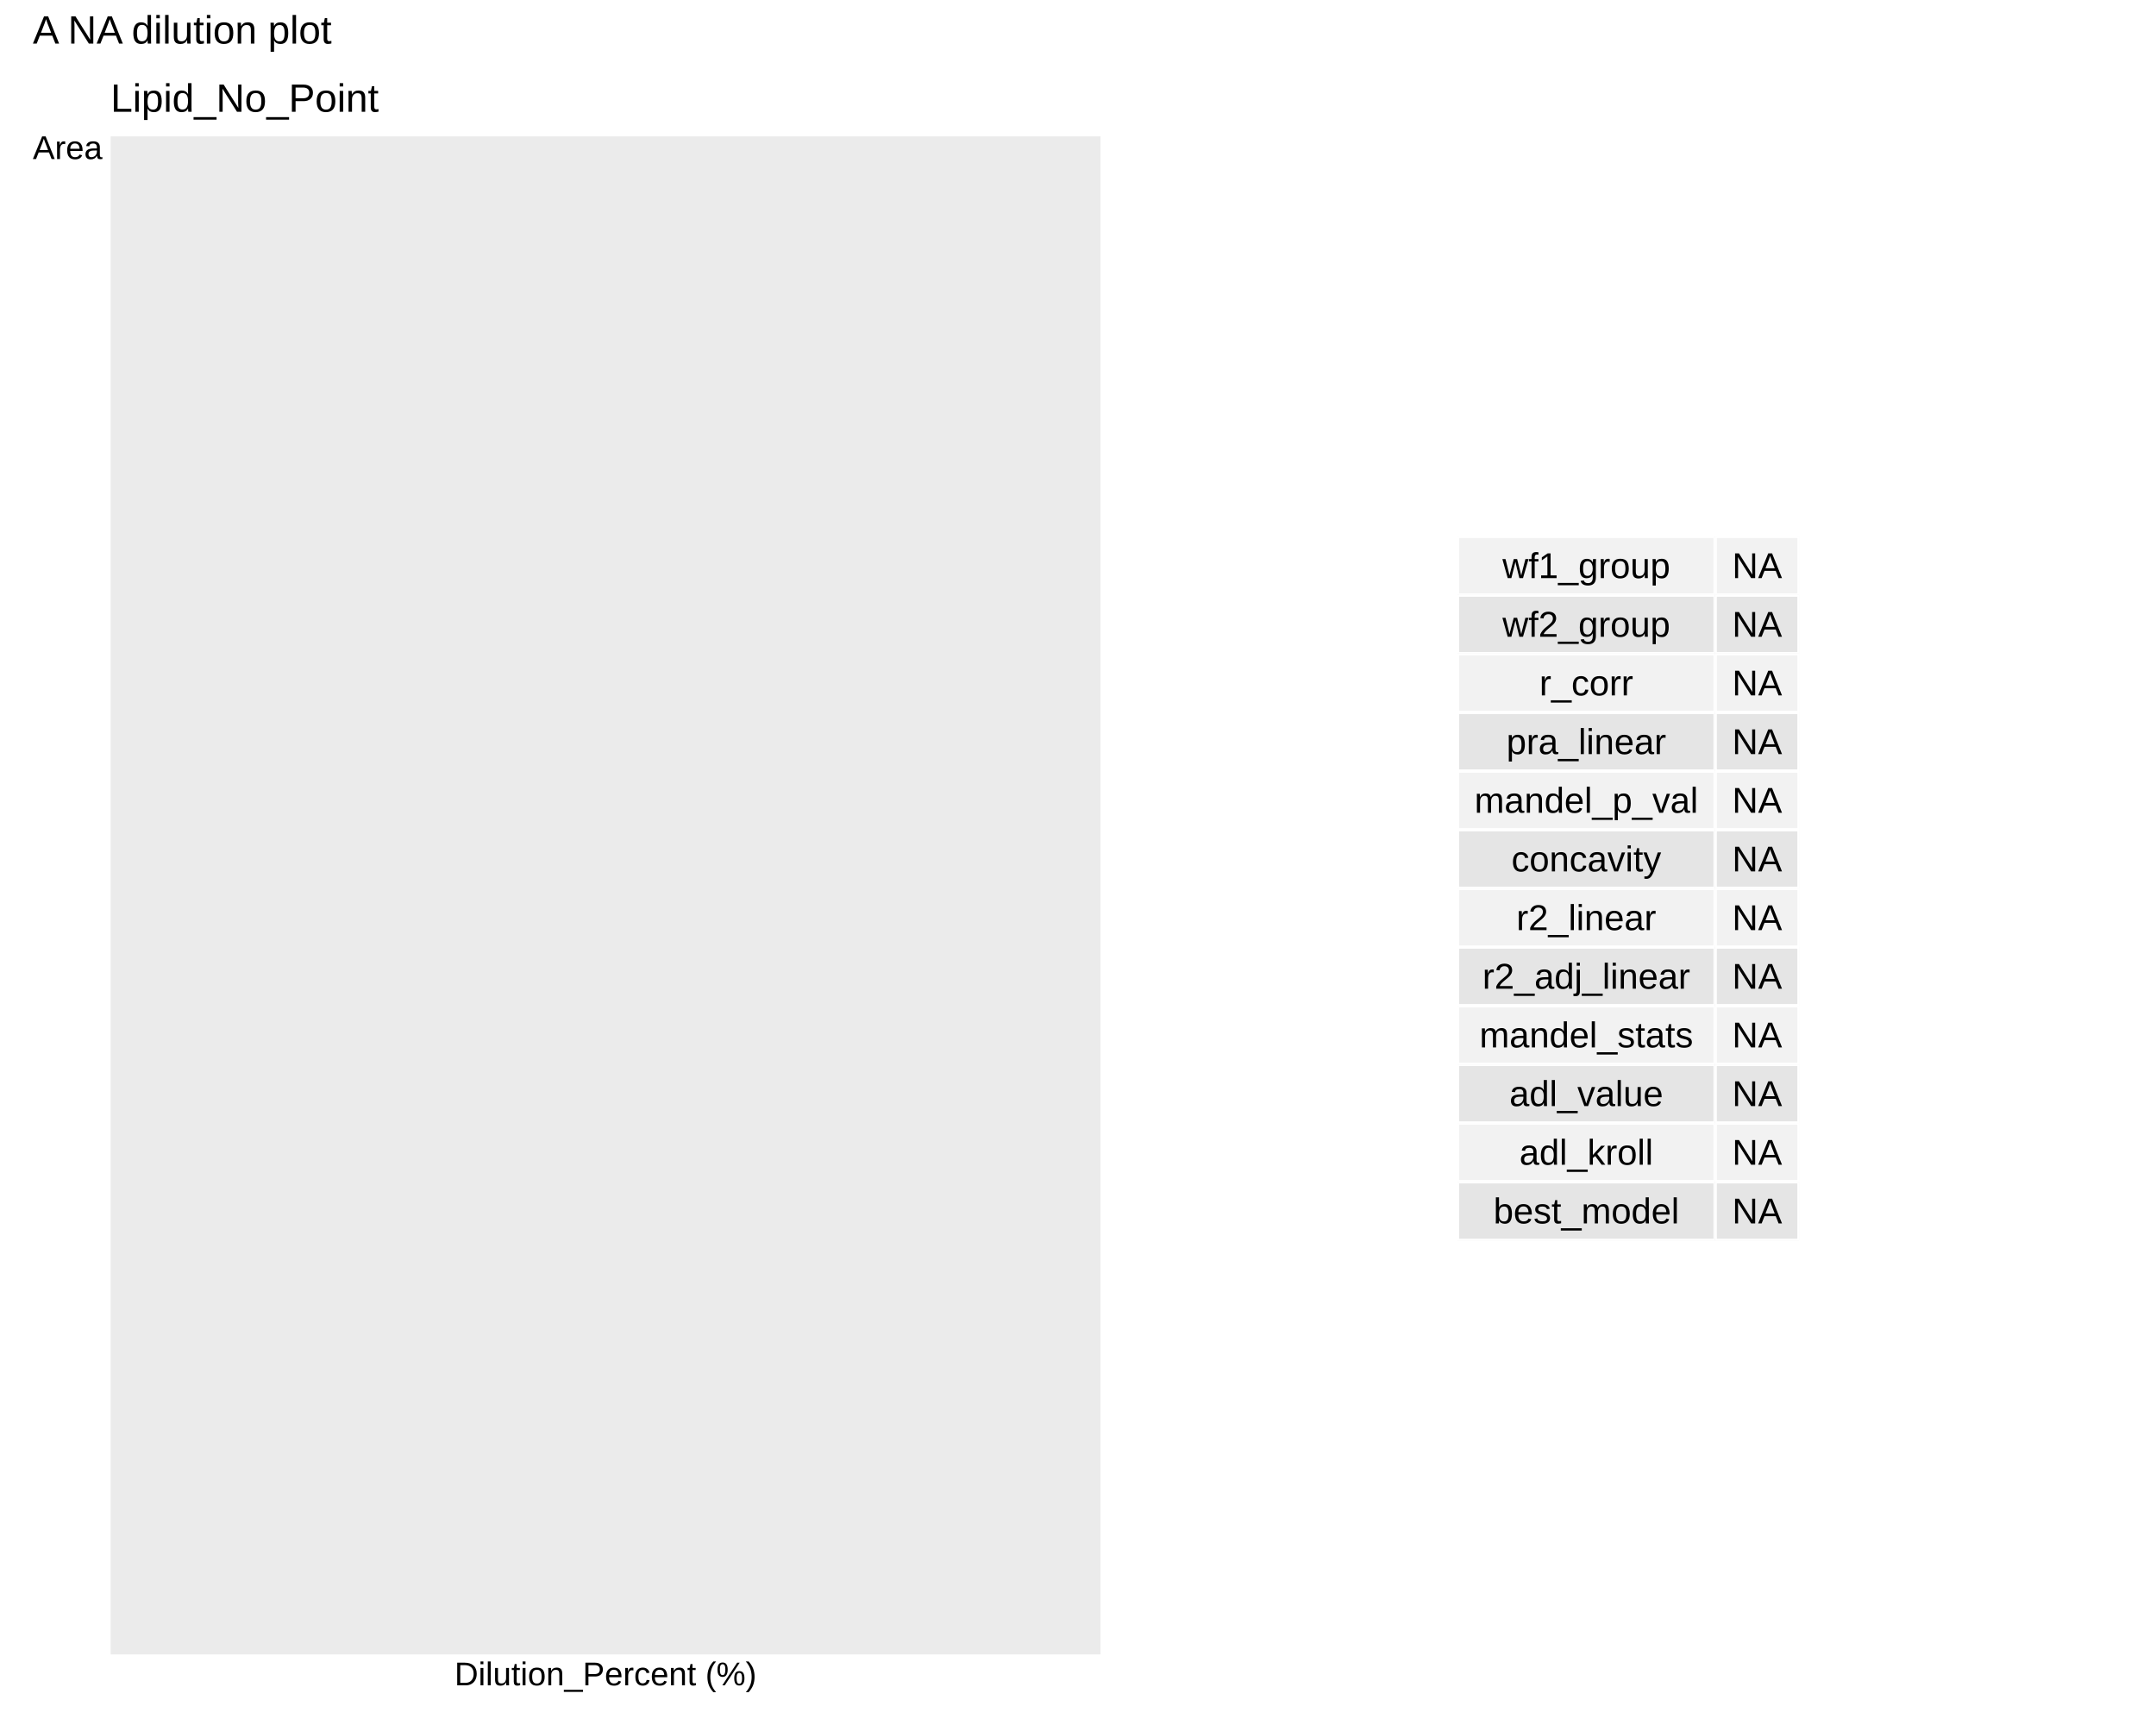
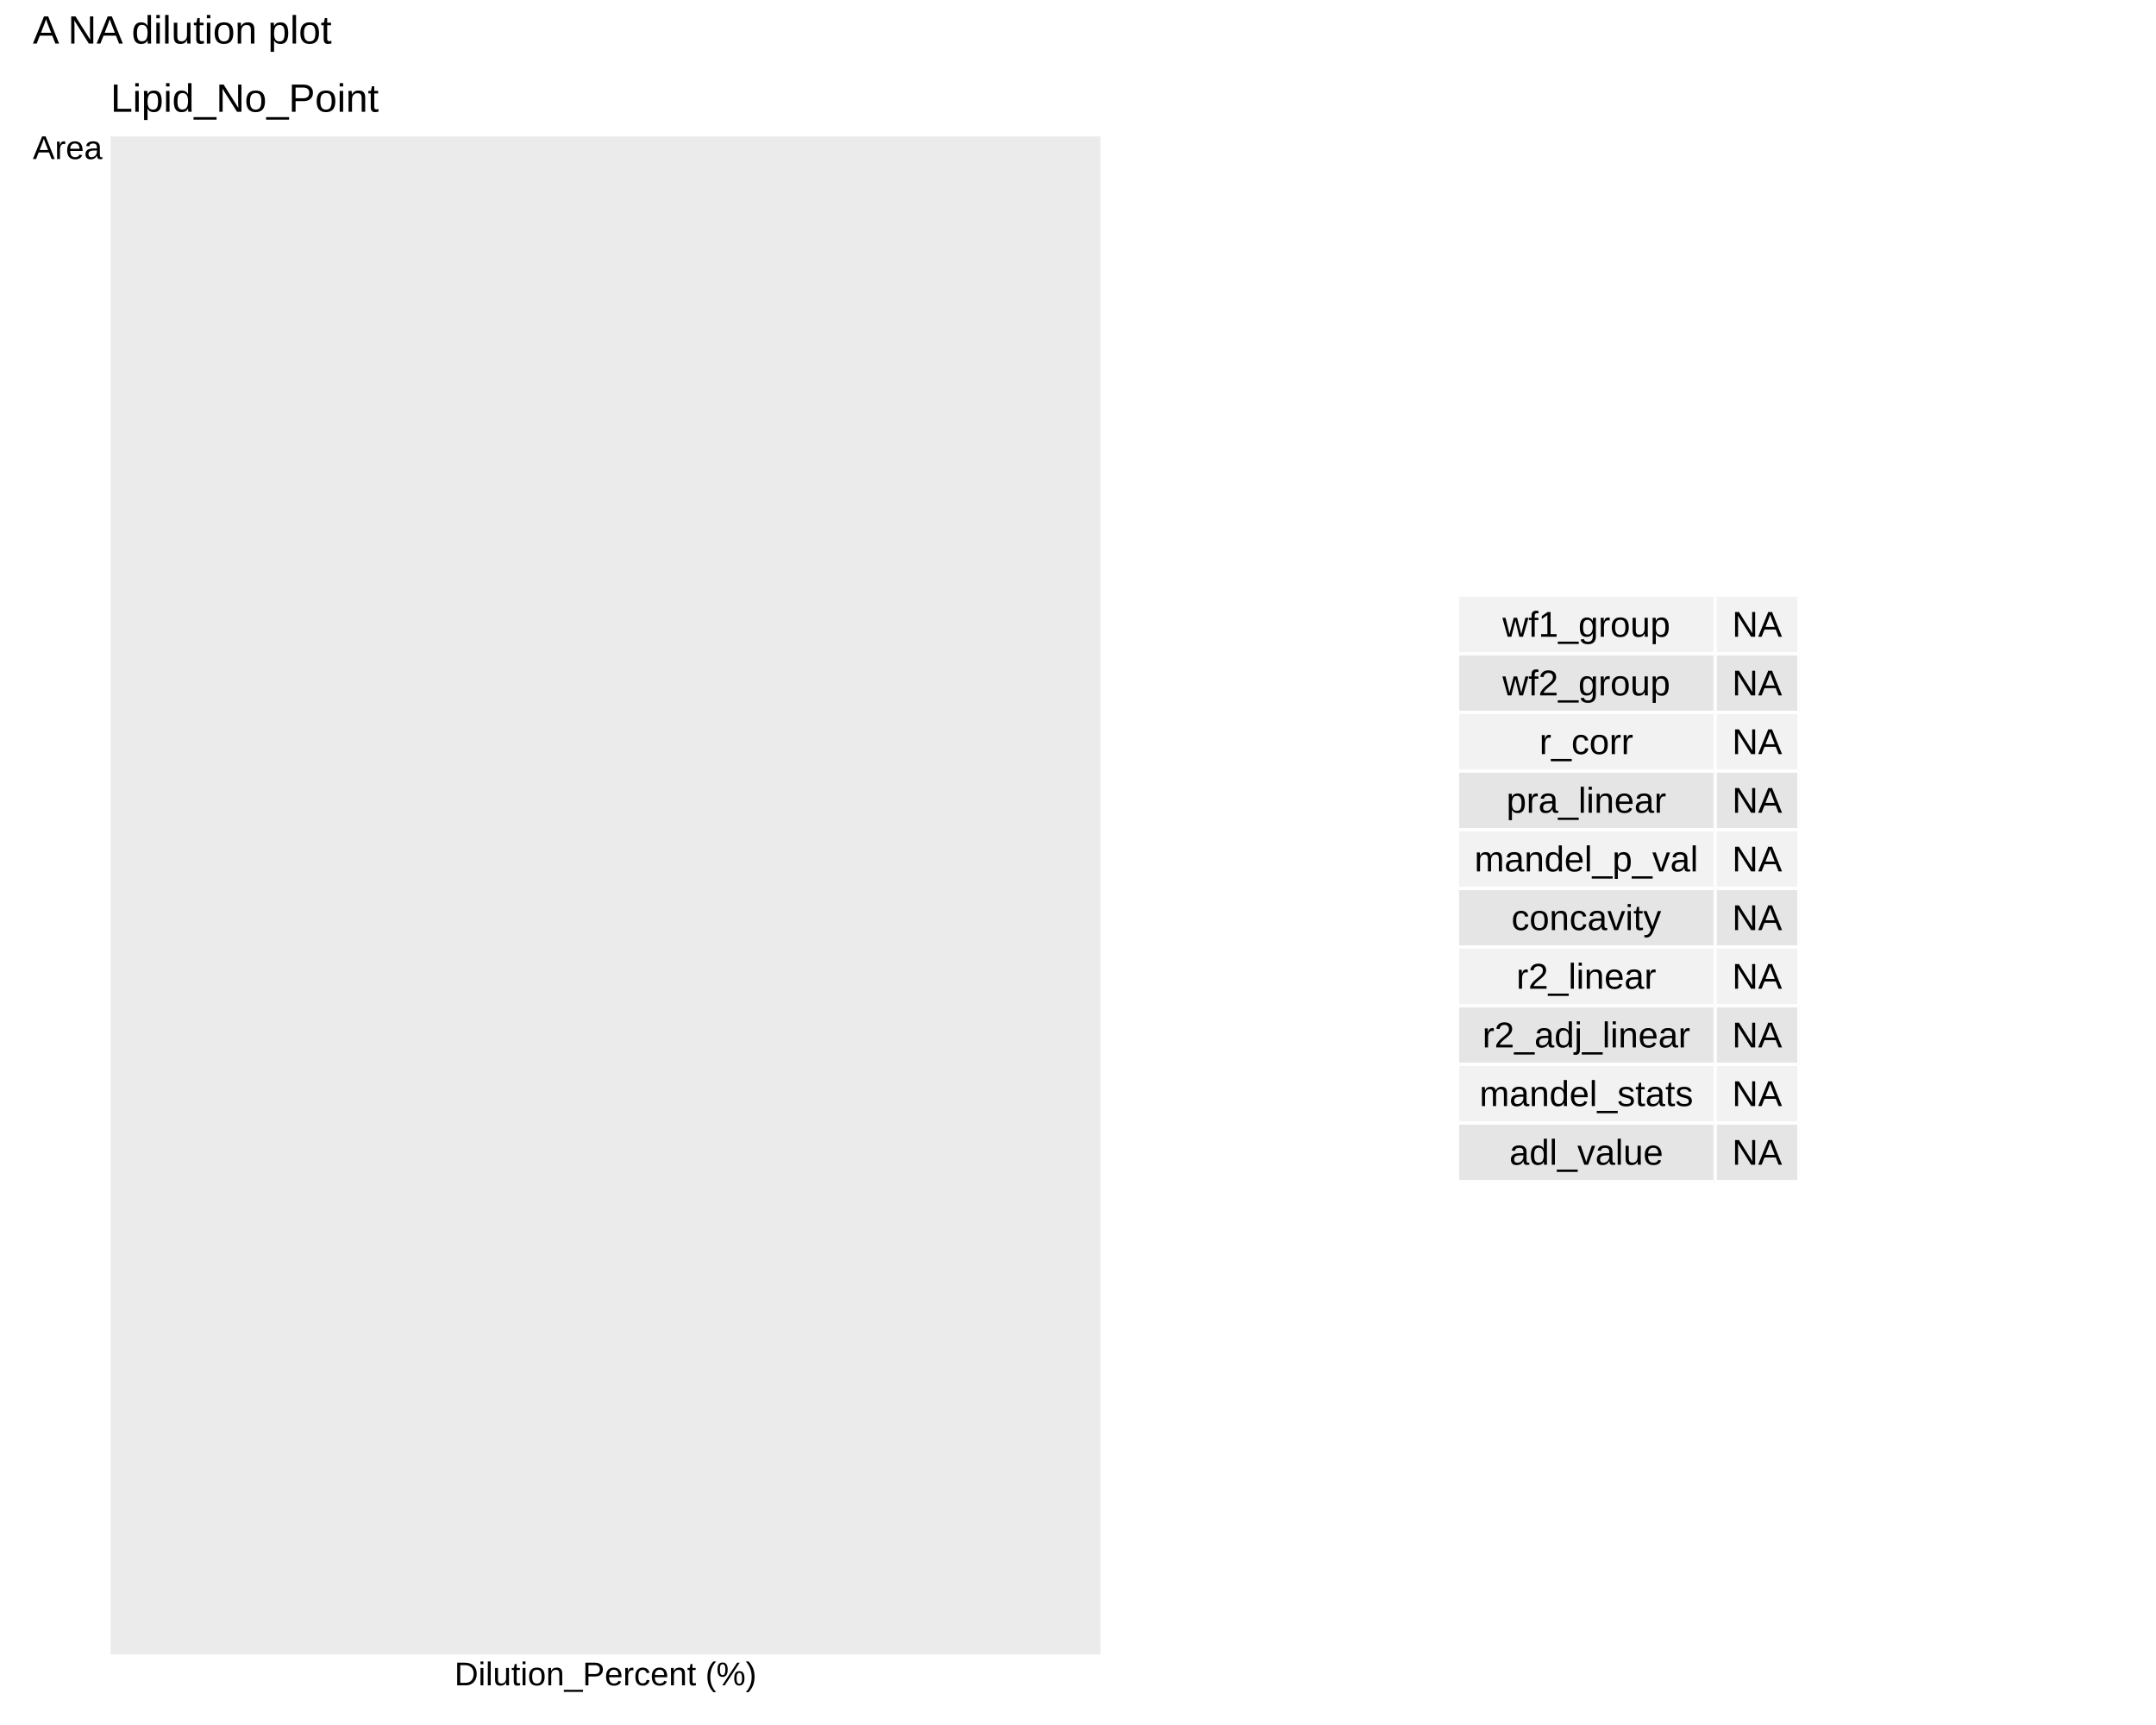
<svg xmlns="http://www.w3.org/2000/svg" viewBox="0 0 720.00 576.00">
  <defs>
    <style type="text/css">
    line, polyline, polygon, path, rect, circle {
      fill: none;
      stroke: #000000;
      stroke-linecap: round;
      stroke-linejoin: round;
      stroke-miterlimit: 10.00;
    }
  </style>
  </defs>
  <rect width="100%" height="100%" style="stroke: none; fill: #FFFFFF;" />
  <rect x="0.00" y="0.00" width="720.00" height="576.00" style="stroke-width: 1.07; stroke: #FFFFFF; fill: #FFFFFF;" />
  <defs>
    <clipPath id="cpMzcyLjk5fDcxNC41Mnw1NzAuNTJ8MjIuNzc=">
      <rect x="372.99" y="22.77" width="341.53" height="547.75" />
    </clipPath>
  </defs>
  <rect x="372.99" y="22.77" width="341.53" height="547.75" style="stroke-width: 1.07; stroke: #FFFFFF; fill: #FFFFFF;" clip-path="url(#cpMzcyLjk5fDcxNC41Mnw1NzAuNTJ8MjIuNzc=)" />
  <defs>
    <clipPath id="cpMC4wMHw3MjAuMDB8NTc2LjAwfDAuMDA=">
      <rect x="0.00" y="0.00" width="720.00" height="576.00" />
    </clipPath>
  </defs>
  <defs>
    <clipPath id="cpNS40OHwzNzIuOTl8NTcwLjUyfDIyLjc3">
      <rect x="5.48" y="22.77" width="367.52" height="547.75" />
    </clipPath>
  </defs>
  <rect x="5.48" y="22.77" width="367.52" height="547.75" style="stroke-width: 1.07; stroke: #FFFFFF; fill: #FFFFFF;" clip-path="url(#cpNS40OHwzNzIuOTl8NTcwLjUyfDIyLjc3)" />
  <defs>
    <clipPath id="cpMC4wMHw3MjAuMDB8NTc2LjAwfDAuMDA=">
      <rect x="0.00" y="0.00" width="720.00" height="576.00" />
    </clipPath>
  </defs>
  <defs>
    <clipPath id="cpMzYuOTV8MzY3LjUyfDU1Mi40Nnw0NS41NA==">
      <rect x="36.95" y="45.54" width="330.57" height="506.91" />
    </clipPath>
  </defs>
  <rect x="36.95" y="45.54" width="330.57" height="506.91" style="stroke-width: 1.07; stroke: none; fill: #EBEBEB;" clip-path="url(#cpMzYuOTV8MzY3LjUyfDU1Mi40Nnw0NS41NA==)" />
  <defs>
    <clipPath id="cpMC4wMHw3MjAuMDB8NTc2LjAwfDAuMDA=">
      <rect x="0.00" y="0.00" width="720.00" height="576.00" />
    </clipPath>
  </defs>
  <g clip-path="url(#cpMC4wMHw3MjAuMDB8NTc2LjAwfDAuMDA=)">
    <text x="151.78" y="562.76" style="font-size: 11.00px; font-family: Liberation Sans;" textLength="100.91px" lengthAdjust="spacingAndGlyphs">Dilution_Percent (%)</text>
  </g>
  <g clip-path="url(#cpMC4wMHw3MjAuMDB8NTc2LjAwfDAuMDA=)">
    <text x="10.96" y="53.11" style="font-size: 11.00px; font-family: Liberation Sans;" textLength="23.25px" lengthAdjust="spacingAndGlyphs">Area</text>
  </g>
  <g clip-path="url(#cpMC4wMHw3MjAuMDB8NTc2LjAwfDAuMDA=)">
    <text x="36.95" y="37.33" style="font-size: 13.20px; font-family: Liberation Sans;" textLength="89.42px" lengthAdjust="spacingAndGlyphs">Lipid_No_Point</text>
  </g>
  <defs>
    <clipPath id="cpMzc4LjQ3fDcwOS4wNHw1NTIuNDZ8NDUuNTQ=">
      <rect x="378.47" y="45.54" width="330.57" height="506.91" />
    </clipPath>
  </defs>
  <defs>
    <clipPath id="cpMC4wMHw3MjAuMDB8NTc2LjAwfDAuMDA=">
      <rect x="0.00" y="0.00" width="720.00" height="576.00" />
    </clipPath>
  </defs>
  <defs>
    <clipPath id="cpMzcyLjk5fDcxNC41Mnw1NzAuNTJ8MjIuNzc=">
      <rect x="372.99" y="22.77" width="341.53" height="547.75" />
    </clipPath>
  </defs>
  <defs>
-     <clipPath id="cpNDg2LjcyfDU3Mi43OHwxOTguNzB8MTc5LjEx">
-       <rect x="486.72" y="179.11" width="86.06" height="19.59" />
-     </clipPath>
-   </defs>
-   <rect x="486.72" y="179.11" width="86.06" height="19.59" style="stroke-width: 1.12; stroke: #FFFFFF; fill: #F2F2F2;" clip-path="url(#cpNDg2LjcyfDU3Mi43OHwxOTguNzB8MTc5LjEx)" />
-   <defs>
-     <clipPath id="cpMzcyLjk5fDcxNC41Mnw1NzAuNTJ8MjIuNzc=">
-       <rect x="372.99" y="22.77" width="341.53" height="547.75" />
-     </clipPath>
-   </defs>
-   <defs>
    <clipPath id="cpNDg2LjcyfDU3Mi43OHwyMTguMjl8MTk4Ljcw">
      <rect x="486.72" y="198.70" width="86.06" height="19.59" />
    </clipPath>
  </defs>
-   <rect x="486.72" y="198.70" width="86.06" height="19.59" style="stroke-width: 1.12; stroke: #FFFFFF; fill: #E5E5E5;" clip-path="url(#cpNDg2LjcyfDU3Mi43OHwyMTguMjl8MTk4Ljcw)" />
+   <rect x="486.72" y="198.70" width="86.06" height="19.59" style="stroke-width: 1.12; stroke: #FFFFFF; fill: #F2F2F2;" clip-path="url(#cpNDg2LjcyfDU3Mi43OHwyMTguMjl8MTk4Ljcw)" />
  <defs>
    <clipPath id="cpMzcyLjk5fDcxNC41Mnw1NzAuNTJ8MjIuNzc=">
      <rect x="372.99" y="22.77" width="341.53" height="547.75" />
    </clipPath>
  </defs>
  <defs>
    <clipPath id="cpNDg2LjcyfDU3Mi43OHwyMzcuODh8MjE4LjI5">
      <rect x="486.72" y="218.29" width="86.06" height="19.59" />
    </clipPath>
  </defs>
-   <rect x="486.72" y="218.29" width="86.06" height="19.59" style="stroke-width: 1.12; stroke: #FFFFFF; fill: #F2F2F2;" clip-path="url(#cpNDg2LjcyfDU3Mi43OHwyMzcuODh8MjE4LjI5)" />
+   <rect x="486.72" y="218.29" width="86.06" height="19.59" style="stroke-width: 1.12; stroke: #FFFFFF; fill: #E5E5E5;" clip-path="url(#cpNDg2LjcyfDU3Mi43OHwyMzcuODh8MjE4LjI5)" />
  <defs>
    <clipPath id="cpMzcyLjk5fDcxNC41Mnw1NzAuNTJ8MjIuNzc=">
      <rect x="372.99" y="22.77" width="341.53" height="547.75" />
    </clipPath>
  </defs>
  <defs>
    <clipPath id="cpNDg2LjcyfDU3Mi43OHwyNTcuNDd8MjM3Ljg4">
      <rect x="486.72" y="237.88" width="86.06" height="19.59" />
    </clipPath>
  </defs>
-   <rect x="486.72" y="237.88" width="86.06" height="19.59" style="stroke-width: 1.12; stroke: #FFFFFF; fill: #E5E5E5;" clip-path="url(#cpNDg2LjcyfDU3Mi43OHwyNTcuNDd8MjM3Ljg4)" />
+   <rect x="486.72" y="237.88" width="86.06" height="19.59" style="stroke-width: 1.12; stroke: #FFFFFF; fill: #F2F2F2;" clip-path="url(#cpNDg2LjcyfDU3Mi43OHwyNTcuNDd8MjM3Ljg4)" />
  <defs>
    <clipPath id="cpMzcyLjk5fDcxNC41Mnw1NzAuNTJ8MjIuNzc=">
      <rect x="372.99" y="22.77" width="341.53" height="547.75" />
    </clipPath>
  </defs>
  <defs>
    <clipPath id="cpNDg2LjcyfDU3Mi43OHwyNzcuMDZ8MjU3LjQ3">
      <rect x="486.72" y="257.47" width="86.06" height="19.59" />
    </clipPath>
  </defs>
-   <rect x="486.72" y="257.47" width="86.06" height="19.59" style="stroke-width: 1.12; stroke: #FFFFFF; fill: #F2F2F2;" clip-path="url(#cpNDg2LjcyfDU3Mi43OHwyNzcuMDZ8MjU3LjQ3)" />
+   <rect x="486.72" y="257.47" width="86.06" height="19.59" style="stroke-width: 1.12; stroke: #FFFFFF; fill: #E5E5E5;" clip-path="url(#cpNDg2LjcyfDU3Mi43OHwyNzcuMDZ8MjU3LjQ3)" />
  <defs>
    <clipPath id="cpMzcyLjk5fDcxNC41Mnw1NzAuNTJ8MjIuNzc=">
      <rect x="372.99" y="22.77" width="341.53" height="547.75" />
    </clipPath>
  </defs>
  <defs>
    <clipPath id="cpNDg2LjcyfDU3Mi43OHwyOTYuNjV8Mjc3LjA2">
      <rect x="486.72" y="277.06" width="86.06" height="19.59" />
    </clipPath>
  </defs>
-   <rect x="486.72" y="277.06" width="86.06" height="19.59" style="stroke-width: 1.12; stroke: #FFFFFF; fill: #E5E5E5;" clip-path="url(#cpNDg2LjcyfDU3Mi43OHwyOTYuNjV8Mjc3LjA2)" />
+   <rect x="486.72" y="277.06" width="86.06" height="19.59" style="stroke-width: 1.12; stroke: #FFFFFF; fill: #F2F2F2;" clip-path="url(#cpNDg2LjcyfDU3Mi43OHwyOTYuNjV8Mjc3LjA2)" />
  <defs>
    <clipPath id="cpMzcyLjk5fDcxNC41Mnw1NzAuNTJ8MjIuNzc=">
      <rect x="372.99" y="22.77" width="341.53" height="547.75" />
    </clipPath>
  </defs>
  <defs>
    <clipPath id="cpNDg2LjcyfDU3Mi43OHwzMTYuMjN8Mjk2LjY1">
      <rect x="486.72" y="296.65" width="86.06" height="19.59" />
    </clipPath>
  </defs>
-   <rect x="486.72" y="296.65" width="86.06" height="19.59" style="stroke-width: 1.12; stroke: #FFFFFF; fill: #F2F2F2;" clip-path="url(#cpNDg2LjcyfDU3Mi43OHwzMTYuMjN8Mjk2LjY1)" />
+   <rect x="486.72" y="296.65" width="86.06" height="19.59" style="stroke-width: 1.12; stroke: #FFFFFF; fill: #E5E5E5;" clip-path="url(#cpNDg2LjcyfDU3Mi43OHwzMTYuMjN8Mjk2LjY1)" />
  <defs>
    <clipPath id="cpMzcyLjk5fDcxNC41Mnw1NzAuNTJ8MjIuNzc=">
      <rect x="372.99" y="22.77" width="341.53" height="547.75" />
    </clipPath>
  </defs>
  <defs>
    <clipPath id="cpNDg2LjcyfDU3Mi43OHwzMzUuODJ8MzE2LjIz">
      <rect x="486.72" y="316.23" width="86.06" height="19.59" />
    </clipPath>
  </defs>
-   <rect x="486.72" y="316.23" width="86.06" height="19.59" style="stroke-width: 1.12; stroke: #FFFFFF; fill: #E5E5E5;" clip-path="url(#cpNDg2LjcyfDU3Mi43OHwzMzUuODJ8MzE2LjIz)" />
+   <rect x="486.72" y="316.23" width="86.06" height="19.59" style="stroke-width: 1.12; stroke: #FFFFFF; fill: #F2F2F2;" clip-path="url(#cpNDg2LjcyfDU3Mi43OHwzMzUuODJ8MzE2LjIz)" />
  <defs>
    <clipPath id="cpMzcyLjk5fDcxNC41Mnw1NzAuNTJ8MjIuNzc=">
      <rect x="372.99" y="22.77" width="341.53" height="547.75" />
    </clipPath>
  </defs>
  <defs>
    <clipPath id="cpNDg2LjcyfDU3Mi43OHwzNTUuNDF8MzM1Ljgy">
      <rect x="486.72" y="335.82" width="86.06" height="19.59" />
    </clipPath>
  </defs>
-   <rect x="486.72" y="335.82" width="86.06" height="19.59" style="stroke-width: 1.12; stroke: #FFFFFF; fill: #F2F2F2;" clip-path="url(#cpNDg2LjcyfDU3Mi43OHwzNTUuNDF8MzM1Ljgy)" />
+   <rect x="486.72" y="335.82" width="86.06" height="19.59" style="stroke-width: 1.12; stroke: #FFFFFF; fill: #E5E5E5;" clip-path="url(#cpNDg2LjcyfDU3Mi43OHwzNTUuNDF8MzM1Ljgy)" />
  <defs>
    <clipPath id="cpMzcyLjk5fDcxNC41Mnw1NzAuNTJ8MjIuNzc=">
      <rect x="372.99" y="22.77" width="341.53" height="547.75" />
    </clipPath>
  </defs>
  <defs>
    <clipPath id="cpNDg2LjcyfDU3Mi43OHwzNzUuMDB8MzU1LjQx">
      <rect x="486.72" y="355.41" width="86.06" height="19.59" />
    </clipPath>
  </defs>
-   <rect x="486.72" y="355.41" width="86.06" height="19.59" style="stroke-width: 1.12; stroke: #FFFFFF; fill: #E5E5E5;" clip-path="url(#cpNDg2LjcyfDU3Mi43OHwzNzUuMDB8MzU1LjQx)" />
+   <rect x="486.72" y="355.41" width="86.06" height="19.59" style="stroke-width: 1.12; stroke: #FFFFFF; fill: #F2F2F2;" clip-path="url(#cpNDg2LjcyfDU3Mi43OHwzNzUuMDB8MzU1LjQx)" />
  <defs>
    <clipPath id="cpMzcyLjk5fDcxNC41Mnw1NzAuNTJ8MjIuNzc=">
      <rect x="372.99" y="22.77" width="341.53" height="547.75" />
    </clipPath>
  </defs>
  <defs>
    <clipPath id="cpNDg2LjcyfDU3Mi43OHwzOTQuNTl8Mzc1LjAw">
      <rect x="486.72" y="375.00" width="86.06" height="19.59" />
    </clipPath>
  </defs>
-   <rect x="486.72" y="375.00" width="86.06" height="19.59" style="stroke-width: 1.12; stroke: #FFFFFF; fill: #F2F2F2;" clip-path="url(#cpNDg2LjcyfDU3Mi43OHwzOTQuNTl8Mzc1LjAw)" />
-   <defs>
-     <clipPath id="cpMzcyLjk5fDcxNC41Mnw1NzAuNTJ8MjIuNzc=">
-       <rect x="372.99" y="22.77" width="341.53" height="547.75" />
-     </clipPath>
-   </defs>
-   <defs>
-     <clipPath id="cpNDg2LjcyfDU3Mi43OHw0MTQuMTh8Mzk0LjU5">
-       <rect x="486.72" y="394.59" width="86.06" height="19.59" />
-     </clipPath>
-   </defs>
-   <rect x="486.72" y="394.59" width="86.06" height="19.59" style="stroke-width: 1.12; stroke: #FFFFFF; fill: #E5E5E5;" clip-path="url(#cpNDg2LjcyfDU3Mi43OHw0MTQuMTh8Mzk0LjU5)" />
-   <defs>
-     <clipPath id="cpMzcyLjk5fDcxNC41Mnw1NzAuNTJ8MjIuNzc=">
-       <rect x="372.99" y="22.77" width="341.53" height="547.75" />
-     </clipPath>
-   </defs>
-   <defs>
-     <clipPath id="cpNTcyLjc4fDYwMC43OXwxOTguNzB8MTc5LjEx">
-       <rect x="572.78" y="179.11" width="28.01" height="19.59" />
-     </clipPath>
-   </defs>
-   <rect x="572.78" y="179.11" width="28.01" height="19.59" style="stroke-width: 1.12; stroke: #FFFFFF; fill: #F2F2F2;" clip-path="url(#cpNTcyLjc4fDYwMC43OXwxOTguNzB8MTc5LjEx)" />
+   <rect x="486.72" y="375.00" width="86.06" height="19.59" style="stroke-width: 1.12; stroke: #FFFFFF; fill: #E5E5E5;" clip-path="url(#cpNDg2LjcyfDU3Mi43OHwzOTQuNTl8Mzc1LjAw)" />
  <defs>
    <clipPath id="cpMzcyLjk5fDcxNC41Mnw1NzAuNTJ8MjIuNzc=">
      <rect x="372.99" y="22.77" width="341.53" height="547.75" />
    </clipPath>
  </defs>
  <defs>
    <clipPath id="cpNTcyLjc4fDYwMC43OXwyMTguMjl8MTk4Ljcw">
      <rect x="572.78" y="198.70" width="28.01" height="19.59" />
    </clipPath>
  </defs>
-   <rect x="572.78" y="198.70" width="28.01" height="19.59" style="stroke-width: 1.12; stroke: #FFFFFF; fill: #E5E5E5;" clip-path="url(#cpNTcyLjc4fDYwMC43OXwyMTguMjl8MTk4Ljcw)" />
+   <rect x="572.78" y="198.70" width="28.01" height="19.59" style="stroke-width: 1.12; stroke: #FFFFFF; fill: #F2F2F2;" clip-path="url(#cpNTcyLjc4fDYwMC43OXwyMTguMjl8MTk4Ljcw)" />
  <defs>
    <clipPath id="cpMzcyLjk5fDcxNC41Mnw1NzAuNTJ8MjIuNzc=">
      <rect x="372.99" y="22.77" width="341.53" height="547.75" />
    </clipPath>
  </defs>
  <defs>
    <clipPath id="cpNTcyLjc4fDYwMC43OXwyMzcuODh8MjE4LjI5">
      <rect x="572.78" y="218.29" width="28.01" height="19.59" />
    </clipPath>
  </defs>
-   <rect x="572.78" y="218.29" width="28.01" height="19.59" style="stroke-width: 1.12; stroke: #FFFFFF; fill: #F2F2F2;" clip-path="url(#cpNTcyLjc4fDYwMC43OXwyMzcuODh8MjE4LjI5)" />
+   <rect x="572.78" y="218.29" width="28.01" height="19.59" style="stroke-width: 1.12; stroke: #FFFFFF; fill: #E5E5E5;" clip-path="url(#cpNTcyLjc4fDYwMC43OXwyMzcuODh8MjE4LjI5)" />
  <defs>
    <clipPath id="cpMzcyLjk5fDcxNC41Mnw1NzAuNTJ8MjIuNzc=">
      <rect x="372.99" y="22.77" width="341.53" height="547.75" />
    </clipPath>
  </defs>
  <defs>
    <clipPath id="cpNTcyLjc4fDYwMC43OXwyNTcuNDd8MjM3Ljg4">
      <rect x="572.78" y="237.88" width="28.01" height="19.59" />
    </clipPath>
  </defs>
-   <rect x="572.78" y="237.88" width="28.01" height="19.59" style="stroke-width: 1.12; stroke: #FFFFFF; fill: #E5E5E5;" clip-path="url(#cpNTcyLjc4fDYwMC43OXwyNTcuNDd8MjM3Ljg4)" />
+   <rect x="572.78" y="237.88" width="28.01" height="19.59" style="stroke-width: 1.12; stroke: #FFFFFF; fill: #F2F2F2;" clip-path="url(#cpNTcyLjc4fDYwMC43OXwyNTcuNDd8MjM3Ljg4)" />
  <defs>
    <clipPath id="cpMzcyLjk5fDcxNC41Mnw1NzAuNTJ8MjIuNzc=">
      <rect x="372.99" y="22.77" width="341.53" height="547.75" />
    </clipPath>
  </defs>
  <defs>
    <clipPath id="cpNTcyLjc4fDYwMC43OXwyNzcuMDZ8MjU3LjQ3">
      <rect x="572.78" y="257.47" width="28.01" height="19.59" />
    </clipPath>
  </defs>
-   <rect x="572.78" y="257.47" width="28.01" height="19.59" style="stroke-width: 1.12; stroke: #FFFFFF; fill: #F2F2F2;" clip-path="url(#cpNTcyLjc4fDYwMC43OXwyNzcuMDZ8MjU3LjQ3)" />
+   <rect x="572.78" y="257.47" width="28.01" height="19.59" style="stroke-width: 1.12; stroke: #FFFFFF; fill: #E5E5E5;" clip-path="url(#cpNTcyLjc4fDYwMC43OXwyNzcuMDZ8MjU3LjQ3)" />
  <defs>
    <clipPath id="cpMzcyLjk5fDcxNC41Mnw1NzAuNTJ8MjIuNzc=">
      <rect x="372.99" y="22.77" width="341.53" height="547.75" />
    </clipPath>
  </defs>
  <defs>
    <clipPath id="cpNTcyLjc4fDYwMC43OXwyOTYuNjV8Mjc3LjA2">
      <rect x="572.78" y="277.06" width="28.01" height="19.59" />
    </clipPath>
  </defs>
-   <rect x="572.78" y="277.06" width="28.01" height="19.59" style="stroke-width: 1.12; stroke: #FFFFFF; fill: #E5E5E5;" clip-path="url(#cpNTcyLjc4fDYwMC43OXwyOTYuNjV8Mjc3LjA2)" />
+   <rect x="572.78" y="277.06" width="28.01" height="19.59" style="stroke-width: 1.12; stroke: #FFFFFF; fill: #F2F2F2;" clip-path="url(#cpNTcyLjc4fDYwMC43OXwyOTYuNjV8Mjc3LjA2)" />
  <defs>
    <clipPath id="cpMzcyLjk5fDcxNC41Mnw1NzAuNTJ8MjIuNzc=">
      <rect x="372.99" y="22.77" width="341.53" height="547.75" />
    </clipPath>
  </defs>
  <defs>
    <clipPath id="cpNTcyLjc4fDYwMC43OXwzMTYuMjN8Mjk2LjY1">
      <rect x="572.78" y="296.65" width="28.01" height="19.59" />
    </clipPath>
  </defs>
-   <rect x="572.78" y="296.65" width="28.01" height="19.59" style="stroke-width: 1.12; stroke: #FFFFFF; fill: #F2F2F2;" clip-path="url(#cpNTcyLjc4fDYwMC43OXwzMTYuMjN8Mjk2LjY1)" />
+   <rect x="572.78" y="296.65" width="28.01" height="19.59" style="stroke-width: 1.12; stroke: #FFFFFF; fill: #E5E5E5;" clip-path="url(#cpNTcyLjc4fDYwMC43OXwzMTYuMjN8Mjk2LjY1)" />
  <defs>
    <clipPath id="cpMzcyLjk5fDcxNC41Mnw1NzAuNTJ8MjIuNzc=">
      <rect x="372.99" y="22.77" width="341.53" height="547.75" />
    </clipPath>
  </defs>
  <defs>
    <clipPath id="cpNTcyLjc4fDYwMC43OXwzMzUuODJ8MzE2LjIz">
      <rect x="572.78" y="316.23" width="28.01" height="19.59" />
    </clipPath>
  </defs>
-   <rect x="572.78" y="316.23" width="28.01" height="19.59" style="stroke-width: 1.12; stroke: #FFFFFF; fill: #E5E5E5;" clip-path="url(#cpNTcyLjc4fDYwMC43OXwzMzUuODJ8MzE2LjIz)" />
+   <rect x="572.78" y="316.23" width="28.01" height="19.59" style="stroke-width: 1.12; stroke: #FFFFFF; fill: #F2F2F2;" clip-path="url(#cpNTcyLjc4fDYwMC43OXwzMzUuODJ8MzE2LjIz)" />
  <defs>
    <clipPath id="cpMzcyLjk5fDcxNC41Mnw1NzAuNTJ8MjIuNzc=">
      <rect x="372.99" y="22.77" width="341.53" height="547.75" />
    </clipPath>
  </defs>
  <defs>
    <clipPath id="cpNTcyLjc4fDYwMC43OXwzNTUuNDF8MzM1Ljgy">
      <rect x="572.78" y="335.82" width="28.01" height="19.59" />
    </clipPath>
  </defs>
-   <rect x="572.78" y="335.82" width="28.01" height="19.59" style="stroke-width: 1.12; stroke: #FFFFFF; fill: #F2F2F2;" clip-path="url(#cpNTcyLjc4fDYwMC43OXwzNTUuNDF8MzM1Ljgy)" />
+   <rect x="572.78" y="335.82" width="28.01" height="19.59" style="stroke-width: 1.12; stroke: #FFFFFF; fill: #E5E5E5;" clip-path="url(#cpNTcyLjc4fDYwMC43OXwzNTUuNDF8MzM1Ljgy)" />
  <defs>
    <clipPath id="cpMzcyLjk5fDcxNC41Mnw1NzAuNTJ8MjIuNzc=">
      <rect x="372.99" y="22.77" width="341.53" height="547.75" />
    </clipPath>
  </defs>
  <defs>
    <clipPath id="cpNTcyLjc4fDYwMC43OXwzNzUuMDB8MzU1LjQx">
      <rect x="572.78" y="355.41" width="28.01" height="19.59" />
    </clipPath>
  </defs>
-   <rect x="572.78" y="355.41" width="28.01" height="19.59" style="stroke-width: 1.12; stroke: #FFFFFF; fill: #E5E5E5;" clip-path="url(#cpNTcyLjc4fDYwMC43OXwzNzUuMDB8MzU1LjQx)" />
+   <rect x="572.78" y="355.41" width="28.01" height="19.59" style="stroke-width: 1.12; stroke: #FFFFFF; fill: #F2F2F2;" clip-path="url(#cpNTcyLjc4fDYwMC43OXwzNzUuMDB8MzU1LjQx)" />
  <defs>
    <clipPath id="cpMzcyLjk5fDcxNC41Mnw1NzAuNTJ8MjIuNzc=">
      <rect x="372.99" y="22.77" width="341.53" height="547.75" />
    </clipPath>
  </defs>
  <defs>
    <clipPath id="cpNTcyLjc4fDYwMC43OXwzOTQuNTl8Mzc1LjAw">
      <rect x="572.78" y="375.00" width="28.01" height="19.59" />
    </clipPath>
  </defs>
-   <rect x="572.78" y="375.00" width="28.01" height="19.59" style="stroke-width: 1.12; stroke: #FFFFFF; fill: #F2F2F2;" clip-path="url(#cpNTcyLjc4fDYwMC43OXwzOTQuNTl8Mzc1LjAw)" />
-   <defs>
-     <clipPath id="cpMzcyLjk5fDcxNC41Mnw1NzAuNTJ8MjIuNzc=">
-       <rect x="372.99" y="22.77" width="341.53" height="547.75" />
-     </clipPath>
-   </defs>
-   <defs>
-     <clipPath id="cpNTcyLjc4fDYwMC43OXw0MTQuMTh8Mzk0LjU5">
-       <rect x="572.78" y="394.59" width="28.01" height="19.59" />
-     </clipPath>
-   </defs>
-   <rect x="572.78" y="394.59" width="28.01" height="19.59" style="stroke-width: 1.12; stroke: #FFFFFF; fill: #E5E5E5;" clip-path="url(#cpNTcyLjc4fDYwMC43OXw0MTQuMTh8Mzk0LjU5)" />
-   <defs>
-     <clipPath id="cpMzcyLjk5fDcxNC41Mnw1NzAuNTJ8MjIuNzc=">
-       <rect x="372.99" y="22.77" width="341.53" height="547.75" />
-     </clipPath>
-   </defs>
-   <defs>
-     <clipPath id="cpNDg2LjcyfDU3Mi43OHwxOTguNzB8MTc5LjEx">
-       <rect x="486.72" y="179.11" width="86.06" height="19.59" />
-     </clipPath>
-   </defs>
-   <g clip-path="url(#cpNDg2LjcyfDU3Mi43OHwxOTguNzB8MTc5LjEx)">
-     <text x="501.74" y="193.03" style="font-size: 12.00px; font-family: Liberation Sans;" textLength="56.03px" lengthAdjust="spacingAndGlyphs">wf1_group</text>
-   </g>
+   <rect x="572.78" y="375.00" width="28.01" height="19.59" style="stroke-width: 1.12; stroke: #FFFFFF; fill: #E5E5E5;" clip-path="url(#cpNTcyLjc4fDYwMC43OXwzOTQuNTl8Mzc1LjAw)" />
  <defs>
    <clipPath id="cpMzcyLjk5fDcxNC41Mnw1NzAuNTJ8MjIuNzc=">
      <rect x="372.99" y="22.77" width="341.53" height="547.75" />
    </clipPath>
  </defs>
  <defs>
    <clipPath id="cpNDg2LjcyfDU3Mi43OHwyMTguMjl8MTk4Ljcw">
      <rect x="486.72" y="198.70" width="86.06" height="19.59" />
    </clipPath>
  </defs>
  <g clip-path="url(#cpNDg2LjcyfDU3Mi43OHwyMTguMjl8MTk4Ljcw)">
-     <text x="501.74" y="212.62" style="font-size: 12.00px; font-family: Liberation Sans;" textLength="56.03px" lengthAdjust="spacingAndGlyphs">wf2_group</text>
+     <text x="501.74" y="212.62" style="font-size: 12.00px; font-family: Liberation Sans;" textLength="56.03px" lengthAdjust="spacingAndGlyphs">wf1_group</text>
  </g>
  <defs>
    <clipPath id="cpMzcyLjk5fDcxNC41Mnw1NzAuNTJ8MjIuNzc=">
      <rect x="372.99" y="22.77" width="341.53" height="547.75" />
    </clipPath>
  </defs>
  <defs>
    <clipPath id="cpNDg2LjcyfDU3Mi43OHwyMzcuODh8MjE4LjI5">
      <rect x="486.72" y="218.29" width="86.06" height="19.59" />
    </clipPath>
  </defs>
  <g clip-path="url(#cpNDg2LjcyfDU3Mi43OHwyMzcuODh8MjE4LjI5)">
-     <text x="514.08" y="232.21" style="font-size: 12.00px; font-family: Liberation Sans;" textLength="31.34px" lengthAdjust="spacingAndGlyphs">r_corr</text>
+     <text x="501.74" y="232.21" style="font-size: 12.00px; font-family: Liberation Sans;" textLength="56.03px" lengthAdjust="spacingAndGlyphs">wf2_group</text>
  </g>
  <defs>
    <clipPath id="cpMzcyLjk5fDcxNC41Mnw1NzAuNTJ8MjIuNzc=">
      <rect x="372.99" y="22.77" width="341.53" height="547.75" />
    </clipPath>
  </defs>
  <defs>
    <clipPath id="cpNDg2LjcyfDU3Mi43OHwyNTcuNDd8MjM3Ljg4">
      <rect x="486.72" y="237.88" width="86.06" height="19.59" />
    </clipPath>
  </defs>
  <g clip-path="url(#cpNDg2LjcyfDU3Mi43OHwyNTcuNDd8MjM3Ljg4)">
-     <text x="503.06" y="251.80" style="font-size: 12.00px; font-family: Liberation Sans;" textLength="53.38px" lengthAdjust="spacingAndGlyphs">pra_linear</text>
+     <text x="514.08" y="251.80" style="font-size: 12.00px; font-family: Liberation Sans;" textLength="31.34px" lengthAdjust="spacingAndGlyphs">r_corr</text>
  </g>
  <defs>
    <clipPath id="cpMzcyLjk5fDcxNC41Mnw1NzAuNTJ8MjIuNzc=">
      <rect x="372.99" y="22.77" width="341.53" height="547.75" />
    </clipPath>
  </defs>
  <defs>
    <clipPath id="cpNDg2LjcyfDU3Mi43OHwyNzcuMDZ8MjU3LjQ3">
      <rect x="486.72" y="257.47" width="86.06" height="19.59" />
    </clipPath>
  </defs>
  <g clip-path="url(#cpNDg2LjcyfDU3Mi43OHwyNzcuMDZ8MjU3LjQ3)">
-     <text x="492.39" y="271.39" style="font-size: 12.00px; font-family: Liberation Sans;" textLength="74.72px" lengthAdjust="spacingAndGlyphs">mandel_p_val</text>
+     <text x="503.06" y="271.39" style="font-size: 12.00px; font-family: Liberation Sans;" textLength="53.38px" lengthAdjust="spacingAndGlyphs">pra_linear</text>
  </g>
  <defs>
    <clipPath id="cpMzcyLjk5fDcxNC41Mnw1NzAuNTJ8MjIuNzc=">
      <rect x="372.99" y="22.77" width="341.53" height="547.75" />
    </clipPath>
  </defs>
  <defs>
    <clipPath id="cpNDg2LjcyfDU3Mi43OHwyOTYuNjV8Mjc3LjA2">
      <rect x="486.72" y="277.06" width="86.06" height="19.59" />
    </clipPath>
  </defs>
  <g clip-path="url(#cpNDg2LjcyfDU3Mi43OHwyOTYuNjV8Mjc3LjA2)">
-     <text x="504.74" y="290.98" style="font-size: 12.00px; font-family: Liberation Sans;" textLength="50.02px" lengthAdjust="spacingAndGlyphs">concavity</text>
+     <text x="492.39" y="290.98" style="font-size: 12.00px; font-family: Liberation Sans;" textLength="74.72px" lengthAdjust="spacingAndGlyphs">mandel_p_val</text>
  </g>
  <defs>
    <clipPath id="cpMzcyLjk5fDcxNC41Mnw1NzAuNTJ8MjIuNzc=">
      <rect x="372.99" y="22.77" width="341.53" height="547.75" />
    </clipPath>
  </defs>
  <defs>
    <clipPath id="cpNDg2LjcyfDU3Mi43OHwzMTYuMjN8Mjk2LjY1">
      <rect x="486.72" y="296.65" width="86.06" height="19.59" />
    </clipPath>
  </defs>
  <g clip-path="url(#cpNDg2LjcyfDU3Mi43OHwzMTYuMjN8Mjk2LjY1)">
-     <text x="506.40" y="310.57" style="font-size: 12.00px; font-family: Liberation Sans;" textLength="46.70px" lengthAdjust="spacingAndGlyphs">r2_linear</text>
+     <text x="504.74" y="310.57" style="font-size: 12.00px; font-family: Liberation Sans;" textLength="50.02px" lengthAdjust="spacingAndGlyphs">concavity</text>
  </g>
  <defs>
    <clipPath id="cpMzcyLjk5fDcxNC41Mnw1NzAuNTJ8MjIuNzc=">
      <rect x="372.99" y="22.77" width="341.53" height="547.75" />
    </clipPath>
  </defs>
  <defs>
    <clipPath id="cpNDg2LjcyfDU3Mi43OHwzMzUuODJ8MzE2LjIz">
      <rect x="486.72" y="316.23" width="86.06" height="19.59" />
    </clipPath>
  </defs>
  <g clip-path="url(#cpNDg2LjcyfDU3Mi43OHwzMzUuODJ8MzE2LjIz)">
-     <text x="495.06" y="330.15" style="font-size: 12.00px; font-family: Liberation Sans;" textLength="69.39px" lengthAdjust="spacingAndGlyphs">r2_adj_linear</text>
+     <text x="506.40" y="330.15" style="font-size: 12.00px; font-family: Liberation Sans;" textLength="46.70px" lengthAdjust="spacingAndGlyphs">r2_linear</text>
  </g>
  <defs>
    <clipPath id="cpMzcyLjk5fDcxNC41Mnw1NzAuNTJ8MjIuNzc=">
      <rect x="372.99" y="22.77" width="341.53" height="547.75" />
    </clipPath>
  </defs>
  <defs>
    <clipPath id="cpNDg2LjcyfDU3Mi43OHwzNTUuNDF8MzM1Ljgy">
      <rect x="486.72" y="335.82" width="86.06" height="19.59" />
    </clipPath>
  </defs>
  <g clip-path="url(#cpNDg2LjcyfDU3Mi43OHwzNTUuNDF8MzM1Ljgy)">
-     <text x="494.07" y="349.74" style="font-size: 12.00px; font-family: Liberation Sans;" textLength="71.36px" lengthAdjust="spacingAndGlyphs">mandel_stats</text>
+     <text x="495.06" y="349.74" style="font-size: 12.00px; font-family: Liberation Sans;" textLength="69.39px" lengthAdjust="spacingAndGlyphs">r2_adj_linear</text>
  </g>
  <defs>
    <clipPath id="cpMzcyLjk5fDcxNC41Mnw1NzAuNTJ8MjIuNzc=">
      <rect x="372.99" y="22.77" width="341.53" height="547.75" />
    </clipPath>
  </defs>
  <defs>
    <clipPath id="cpNDg2LjcyfDU3Mi43OHwzNzUuMDB8MzU1LjQx">
      <rect x="486.72" y="355.41" width="86.06" height="19.59" />
    </clipPath>
  </defs>
  <g clip-path="url(#cpNDg2LjcyfDU3Mi43OHwzNzUuMDB8MzU1LjQx)">
-     <text x="504.06" y="369.33" style="font-size: 12.00px; font-family: Liberation Sans;" textLength="51.38px" lengthAdjust="spacingAndGlyphs">adl_value</text>
+     <text x="494.07" y="369.33" style="font-size: 12.00px; font-family: Liberation Sans;" textLength="71.36px" lengthAdjust="spacingAndGlyphs">mandel_stats</text>
  </g>
  <defs>
    <clipPath id="cpMzcyLjk5fDcxNC41Mnw1NzAuNTJ8MjIuNzc=">
      <rect x="372.99" y="22.77" width="341.53" height="547.75" />
    </clipPath>
  </defs>
  <defs>
    <clipPath id="cpNDg2LjcyfDU3Mi43OHwzOTQuNTl8Mzc1LjAw">
      <rect x="486.72" y="375.00" width="86.06" height="19.59" />
    </clipPath>
  </defs>
  <g clip-path="url(#cpNDg2LjcyfDU3Mi43OHwzOTQuNTl8Mzc1LjAw)">
-     <text x="507.40" y="388.92" style="font-size: 12.00px; font-family: Liberation Sans;" textLength="44.70px" lengthAdjust="spacingAndGlyphs">adl_kroll</text>
-   </g>
-   <defs>
-     <clipPath id="cpMzcyLjk5fDcxNC41Mnw1NzAuNTJ8MjIuNzc=">
-       <rect x="372.99" y="22.77" width="341.53" height="547.75" />
-     </clipPath>
-   </defs>
-   <defs>
-     <clipPath id="cpNDg2LjcyfDU3Mi43OHw0MTQuMTh8Mzk0LjU5">
-       <rect x="486.72" y="394.59" width="86.06" height="19.59" />
-     </clipPath>
-   </defs>
-   <g clip-path="url(#cpNDg2LjcyfDU3Mi43OHw0MTQuMTh8Mzk0LjU5)">
-     <text x="498.74" y="408.51" style="font-size: 12.00px; font-family: Liberation Sans;" textLength="62.03px" lengthAdjust="spacingAndGlyphs">best_model</text>
-   </g>
-   <defs>
-     <clipPath id="cpMzcyLjk5fDcxNC41Mnw1NzAuNTJ8MjIuNzc=">
-       <rect x="372.99" y="22.77" width="341.53" height="547.75" />
-     </clipPath>
-   </defs>
-   <defs>
-     <clipPath id="cpNTcyLjc4fDYwMC43OXwxOTguNzB8MTc5LjEx">
-       <rect x="572.78" y="179.11" width="28.01" height="19.59" />
-     </clipPath>
-   </defs>
-   <g clip-path="url(#cpNTcyLjc4fDYwMC43OXwxOTguNzB8MTc5LjEx)">
-     <text x="578.45" y="193.03" style="font-size: 12.00px; font-family: Liberation Sans;" textLength="16.67px" lengthAdjust="spacingAndGlyphs">NA</text>
+     <text x="504.06" y="388.92" style="font-size: 12.00px; font-family: Liberation Sans;" textLength="51.38px" lengthAdjust="spacingAndGlyphs">adl_value</text>
  </g>
  <defs>
    <clipPath id="cpMzcyLjk5fDcxNC41Mnw1NzAuNTJ8MjIuNzc=">
      <rect x="372.99" y="22.77" width="341.53" height="547.75" />
    </clipPath>
  </defs>
  <defs>
    <clipPath id="cpNTcyLjc4fDYwMC43OXwyMTguMjl8MTk4Ljcw">
      <rect x="572.78" y="198.70" width="28.01" height="19.59" />
    </clipPath>
  </defs>
  <g clip-path="url(#cpNTcyLjc4fDYwMC43OXwyMTguMjl8MTk4Ljcw)">
    <text x="578.45" y="212.62" style="font-size: 12.00px; font-family: Liberation Sans;" textLength="16.67px" lengthAdjust="spacingAndGlyphs">NA</text>
  </g>
  <defs>
    <clipPath id="cpMzcyLjk5fDcxNC41Mnw1NzAuNTJ8MjIuNzc=">
      <rect x="372.99" y="22.77" width="341.53" height="547.75" />
    </clipPath>
  </defs>
  <defs>
    <clipPath id="cpNTcyLjc4fDYwMC43OXwyMzcuODh8MjE4LjI5">
      <rect x="572.78" y="218.29" width="28.01" height="19.59" />
    </clipPath>
  </defs>
  <g clip-path="url(#cpNTcyLjc4fDYwMC43OXwyMzcuODh8MjE4LjI5)">
    <text x="578.45" y="232.21" style="font-size: 12.00px; font-family: Liberation Sans;" textLength="16.67px" lengthAdjust="spacingAndGlyphs">NA</text>
  </g>
  <defs>
    <clipPath id="cpMzcyLjk5fDcxNC41Mnw1NzAuNTJ8MjIuNzc=">
      <rect x="372.99" y="22.77" width="341.53" height="547.75" />
    </clipPath>
  </defs>
  <defs>
    <clipPath id="cpNTcyLjc4fDYwMC43OXwyNTcuNDd8MjM3Ljg4">
      <rect x="572.78" y="237.88" width="28.01" height="19.59" />
    </clipPath>
  </defs>
  <g clip-path="url(#cpNTcyLjc4fDYwMC43OXwyNTcuNDd8MjM3Ljg4)">
    <text x="578.45" y="251.80" style="font-size: 12.00px; font-family: Liberation Sans;" textLength="16.67px" lengthAdjust="spacingAndGlyphs">NA</text>
  </g>
  <defs>
    <clipPath id="cpMzcyLjk5fDcxNC41Mnw1NzAuNTJ8MjIuNzc=">
      <rect x="372.99" y="22.77" width="341.53" height="547.75" />
    </clipPath>
  </defs>
  <defs>
    <clipPath id="cpNTcyLjc4fDYwMC43OXwyNzcuMDZ8MjU3LjQ3">
      <rect x="572.78" y="257.47" width="28.01" height="19.59" />
    </clipPath>
  </defs>
  <g clip-path="url(#cpNTcyLjc4fDYwMC43OXwyNzcuMDZ8MjU3LjQ3)">
    <text x="578.45" y="271.39" style="font-size: 12.00px; font-family: Liberation Sans;" textLength="16.67px" lengthAdjust="spacingAndGlyphs">NA</text>
  </g>
  <defs>
    <clipPath id="cpMzcyLjk5fDcxNC41Mnw1NzAuNTJ8MjIuNzc=">
      <rect x="372.99" y="22.77" width="341.53" height="547.75" />
    </clipPath>
  </defs>
  <defs>
    <clipPath id="cpNTcyLjc4fDYwMC43OXwyOTYuNjV8Mjc3LjA2">
      <rect x="572.78" y="277.06" width="28.01" height="19.59" />
    </clipPath>
  </defs>
  <g clip-path="url(#cpNTcyLjc4fDYwMC43OXwyOTYuNjV8Mjc3LjA2)">
    <text x="578.45" y="290.98" style="font-size: 12.00px; font-family: Liberation Sans;" textLength="16.67px" lengthAdjust="spacingAndGlyphs">NA</text>
  </g>
  <defs>
    <clipPath id="cpMzcyLjk5fDcxNC41Mnw1NzAuNTJ8MjIuNzc=">
      <rect x="372.99" y="22.77" width="341.53" height="547.75" />
    </clipPath>
  </defs>
  <defs>
    <clipPath id="cpNTcyLjc4fDYwMC43OXwzMTYuMjN8Mjk2LjY1">
      <rect x="572.78" y="296.65" width="28.01" height="19.59" />
    </clipPath>
  </defs>
  <g clip-path="url(#cpNTcyLjc4fDYwMC43OXwzMTYuMjN8Mjk2LjY1)">
    <text x="578.45" y="310.57" style="font-size: 12.00px; font-family: Liberation Sans;" textLength="16.67px" lengthAdjust="spacingAndGlyphs">NA</text>
  </g>
  <defs>
    <clipPath id="cpMzcyLjk5fDcxNC41Mnw1NzAuNTJ8MjIuNzc=">
      <rect x="372.99" y="22.77" width="341.53" height="547.75" />
    </clipPath>
  </defs>
  <defs>
    <clipPath id="cpNTcyLjc4fDYwMC43OXwzMzUuODJ8MzE2LjIz">
      <rect x="572.78" y="316.23" width="28.01" height="19.59" />
    </clipPath>
  </defs>
  <g clip-path="url(#cpNTcyLjc4fDYwMC43OXwzMzUuODJ8MzE2LjIz)">
    <text x="578.45" y="330.15" style="font-size: 12.00px; font-family: Liberation Sans;" textLength="16.67px" lengthAdjust="spacingAndGlyphs">NA</text>
  </g>
  <defs>
    <clipPath id="cpMzcyLjk5fDcxNC41Mnw1NzAuNTJ8MjIuNzc=">
      <rect x="372.99" y="22.77" width="341.53" height="547.75" />
    </clipPath>
  </defs>
  <defs>
    <clipPath id="cpNTcyLjc4fDYwMC43OXwzNTUuNDF8MzM1Ljgy">
      <rect x="572.78" y="335.82" width="28.01" height="19.59" />
    </clipPath>
  </defs>
  <g clip-path="url(#cpNTcyLjc4fDYwMC43OXwzNTUuNDF8MzM1Ljgy)">
    <text x="578.45" y="349.74" style="font-size: 12.00px; font-family: Liberation Sans;" textLength="16.67px" lengthAdjust="spacingAndGlyphs">NA</text>
  </g>
  <defs>
    <clipPath id="cpMzcyLjk5fDcxNC41Mnw1NzAuNTJ8MjIuNzc=">
      <rect x="372.99" y="22.77" width="341.53" height="547.75" />
    </clipPath>
  </defs>
  <defs>
    <clipPath id="cpNTcyLjc4fDYwMC43OXwzNzUuMDB8MzU1LjQx">
      <rect x="572.78" y="355.41" width="28.01" height="19.59" />
    </clipPath>
  </defs>
  <g clip-path="url(#cpNTcyLjc4fDYwMC43OXwzNzUuMDB8MzU1LjQx)">
    <text x="578.45" y="369.33" style="font-size: 12.00px; font-family: Liberation Sans;" textLength="16.67px" lengthAdjust="spacingAndGlyphs">NA</text>
  </g>
  <defs>
    <clipPath id="cpMzcyLjk5fDcxNC41Mnw1NzAuNTJ8MjIuNzc=">
      <rect x="372.99" y="22.77" width="341.53" height="547.75" />
    </clipPath>
  </defs>
  <defs>
    <clipPath id="cpNTcyLjc4fDYwMC43OXwzOTQuNTl8Mzc1LjAw">
      <rect x="572.78" y="375.00" width="28.01" height="19.59" />
    </clipPath>
  </defs>
  <g clip-path="url(#cpNTcyLjc4fDYwMC43OXwzOTQuNTl8Mzc1LjAw)">
    <text x="578.45" y="388.92" style="font-size: 12.00px; font-family: Liberation Sans;" textLength="16.67px" lengthAdjust="spacingAndGlyphs">NA</text>
  </g>
  <defs>
    <clipPath id="cpMzcyLjk5fDcxNC41Mnw1NzAuNTJ8MjIuNzc=">
      <rect x="372.99" y="22.77" width="341.53" height="547.75" />
    </clipPath>
  </defs>
  <defs>
-     <clipPath id="cpNTcyLjc4fDYwMC43OXw0MTQuMTh8Mzk0LjU5">
-       <rect x="572.78" y="394.59" width="28.01" height="19.59" />
-     </clipPath>
-   </defs>
-   <g clip-path="url(#cpNTcyLjc4fDYwMC43OXw0MTQuMTh8Mzk0LjU5)">
-     <text x="578.45" y="408.51" style="font-size: 12.00px; font-family: Liberation Sans;" textLength="16.67px" lengthAdjust="spacingAndGlyphs">NA</text>
-   </g>
-   <defs>
-     <clipPath id="cpMzcyLjk5fDcxNC41Mnw1NzAuNTJ8MjIuNzc=">
-       <rect x="372.99" y="22.77" width="341.53" height="547.75" />
-     </clipPath>
-   </defs>
-   <defs>
    <clipPath id="cpMC4wMHw3MjAuMDB8NTc2LjAwfDAuMDA=">
      <rect x="0.00" y="0.00" width="720.00" height="576.00" />
    </clipPath>
  </defs>
  <defs>
    <clipPath id="cpMzc4LjQ3fDcwOS4wNHw0NS41NHwyOC4yNQ==">
      <rect x="378.47" y="28.25" width="330.57" height="17.29" />
    </clipPath>
  </defs>
  <defs>
    <clipPath id="cpMC4wMHw3MjAuMDB8NTc2LjAwfDAuMDA=">
      <rect x="0.00" y="0.00" width="720.00" height="576.00" />
    </clipPath>
  </defs>
  <defs>
    <clipPath id="cpMzc4LjQ3fDcwOS4wNHw0NS41NHw0NS41NA==">
      <rect x="378.47" y="45.54" width="330.57" height="0.00" />
    </clipPath>
  </defs>
  <defs>
    <clipPath id="cpMC4wMHw3MjAuMDB8NTc2LjAwfDAuMDA=">
      <rect x="0.00" y="0.00" width="720.00" height="576.00" />
    </clipPath>
  </defs>
  <defs>
    <clipPath id="cpMzc4LjQ3fDcwOS4wNHw1NjUuMDR8NTY1LjA0">
      <rect x="378.47" y="565.04" width="330.57" height="0.00" />
    </clipPath>
  </defs>
  <defs>
    <clipPath id="cpMC4wMHw3MjAuMDB8NTc2LjAwfDAuMDA=">
      <rect x="0.00" y="0.00" width="720.00" height="576.00" />
    </clipPath>
  </defs>
  <g clip-path="url(#cpMC4wMHw3MjAuMDB8NTc2LjAwfDAuMDA=)">
    <text x="10.96" y="14.56" style="font-size: 13.20px; font-family: Liberation Sans;" textLength="99.66px" lengthAdjust="spacingAndGlyphs">A NA dilution plot</text>
  </g>
</svg>
